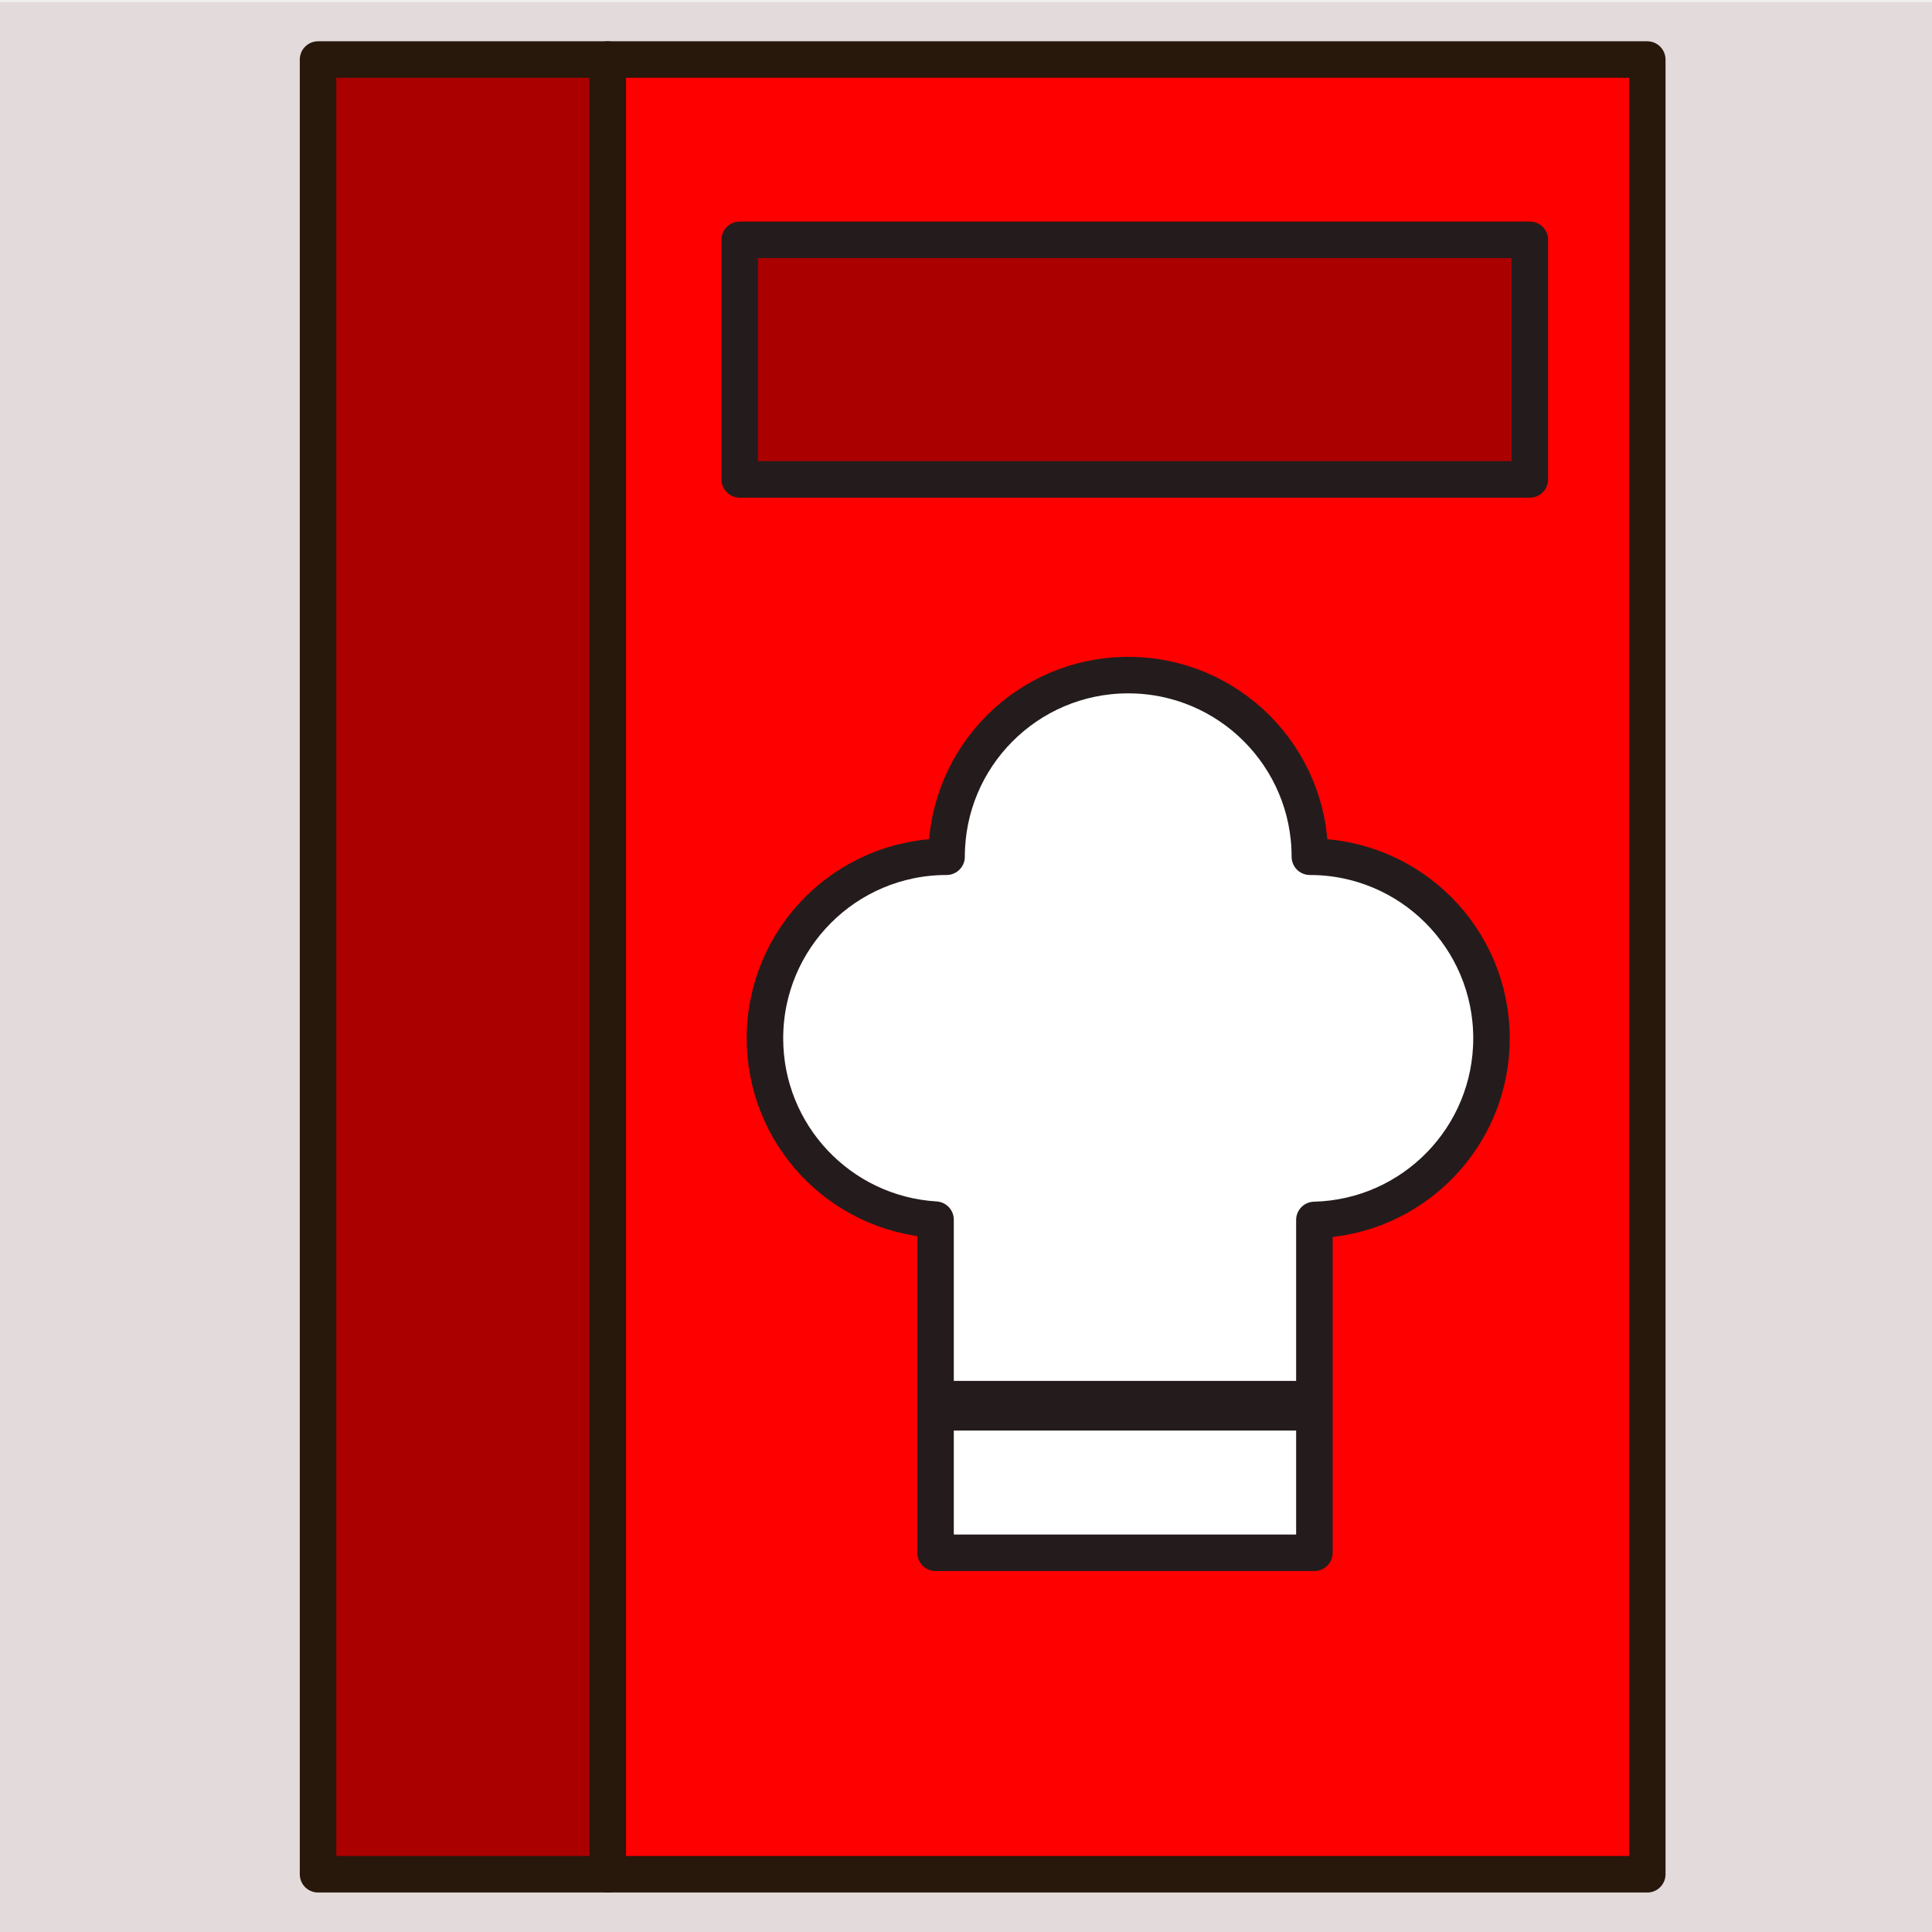
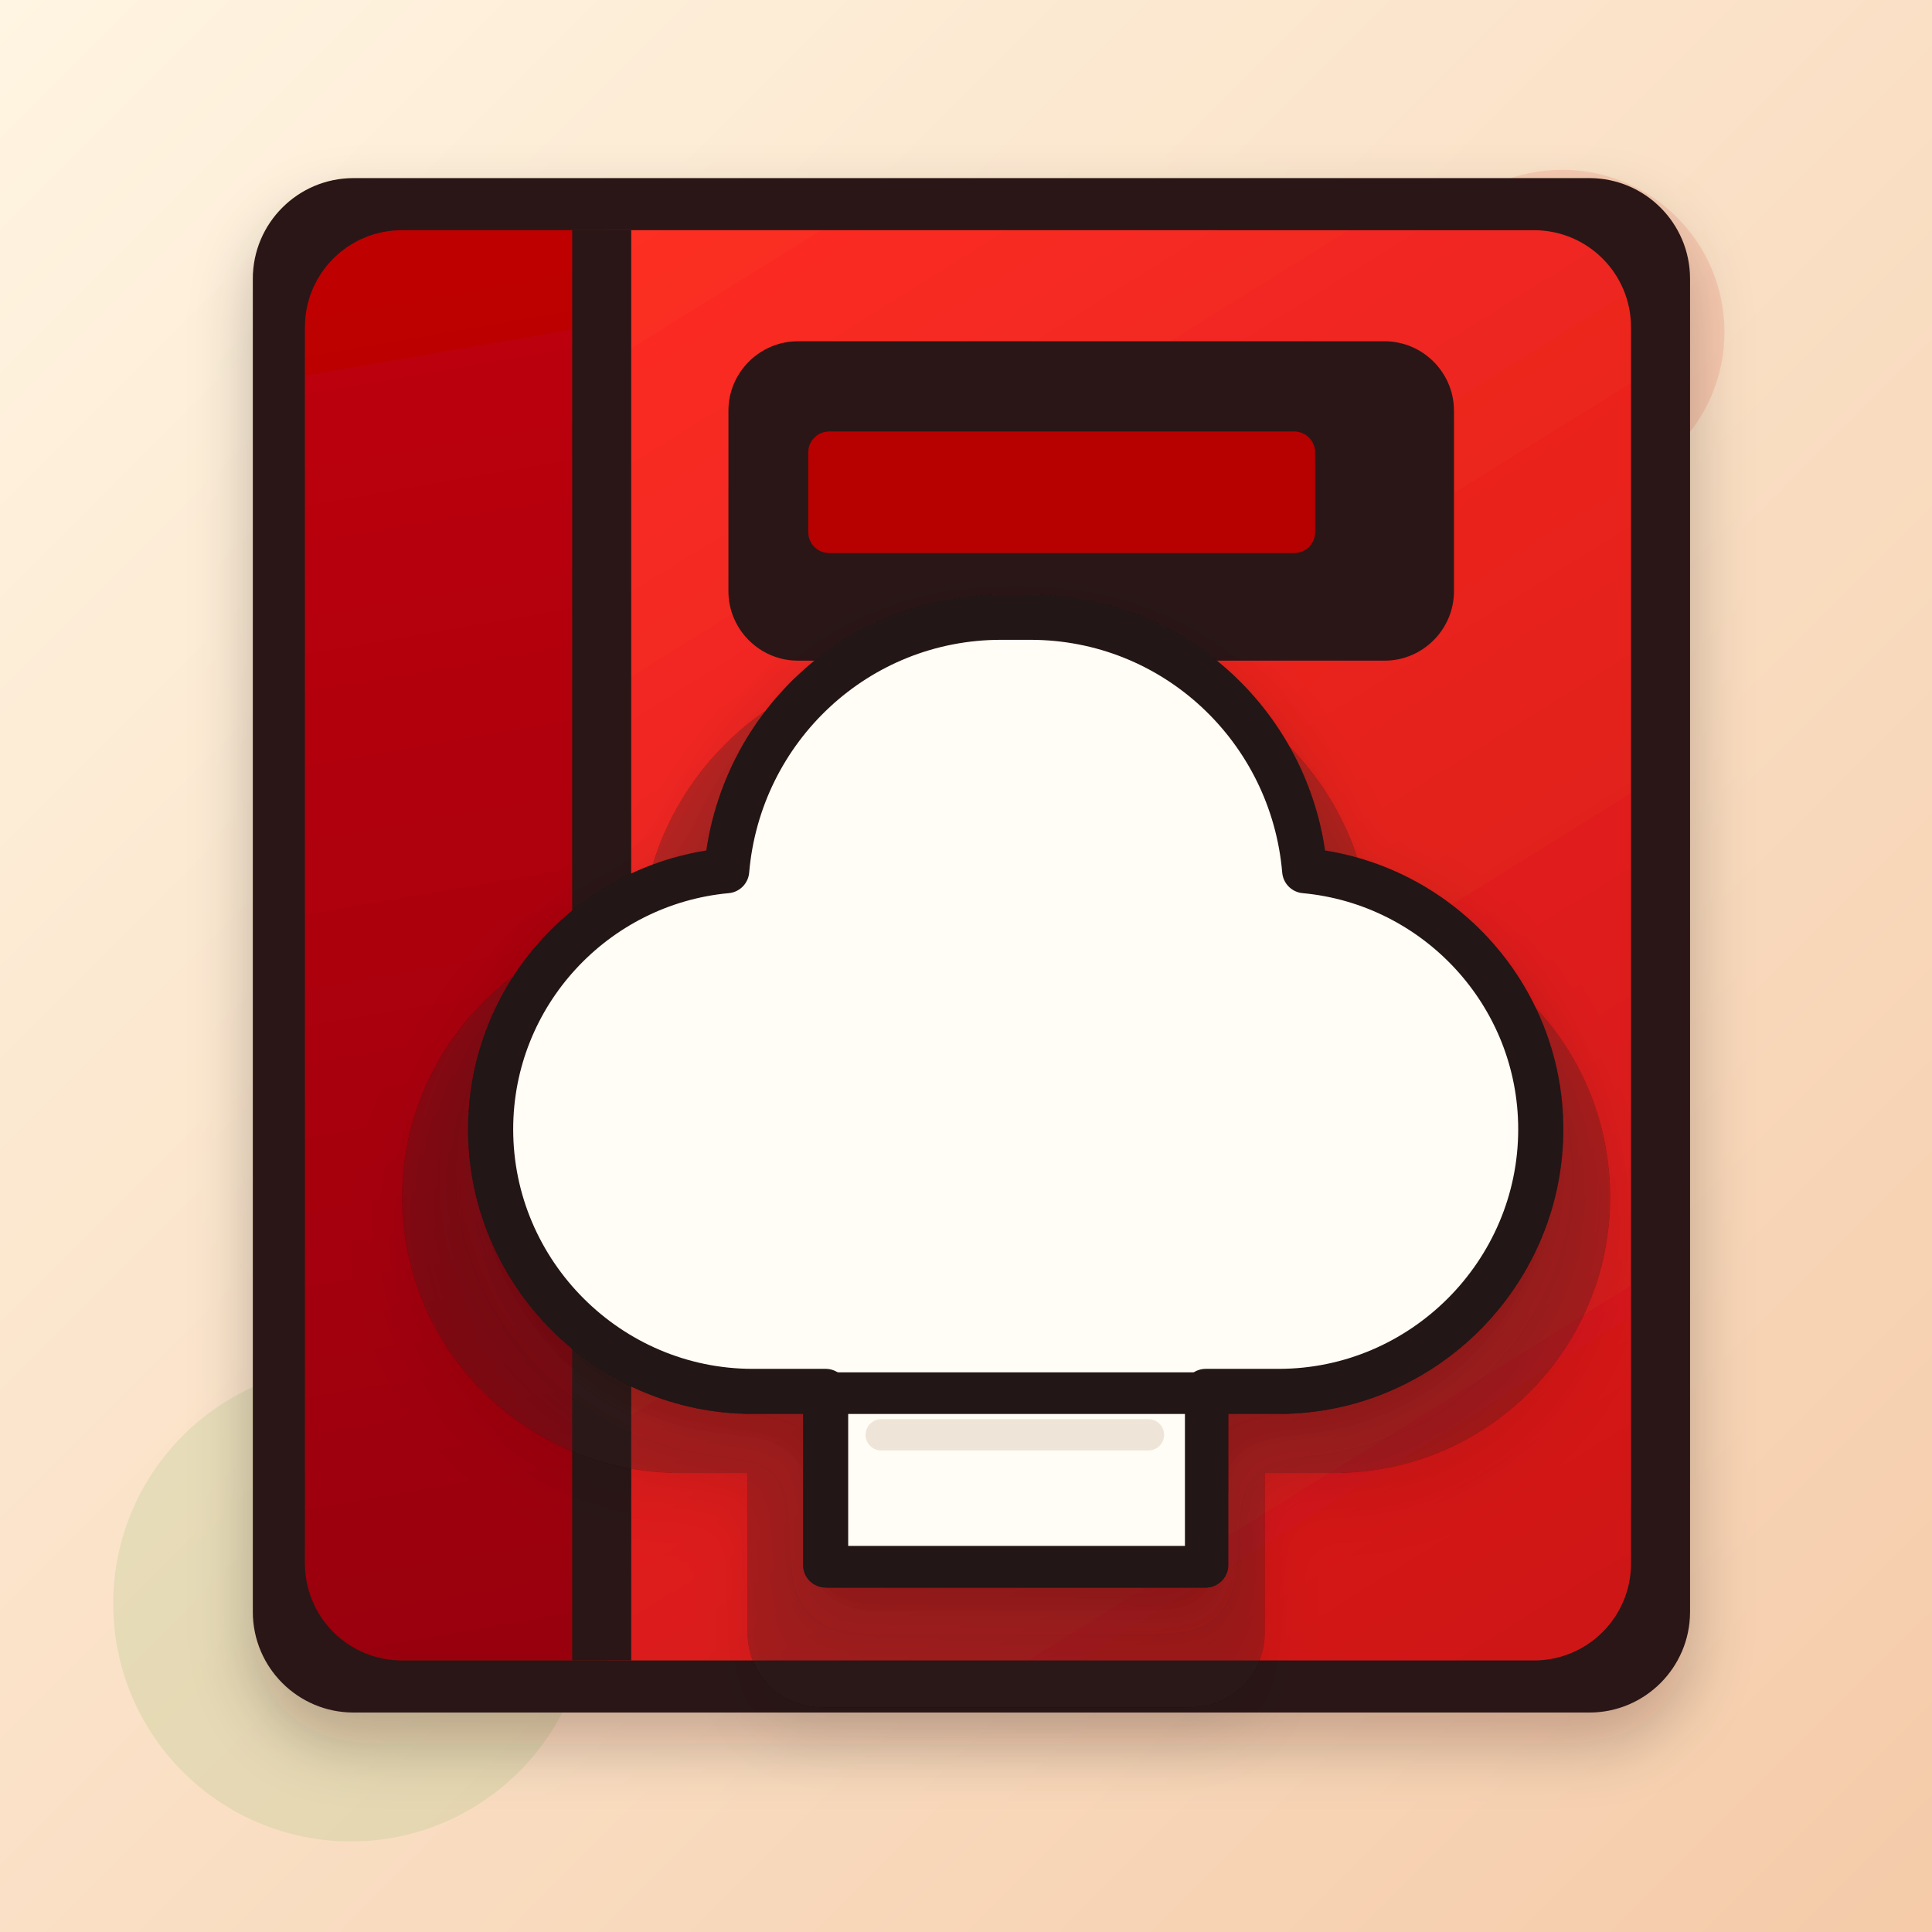
- <svg xmlns="http://www.w3.org/2000/svg" width="152" height="152" viewBox="0 0 40.217 40.217" version="1.1" id="svg8">
-   <defs id="defs2" />
-   <g id="layer1">
-     <rect style="fill:#e3dbdb;stroke-width:0.249" id="rect909" width="40.547" height="40.398" x="-0.021" y="0.044" />
-     <g id="layer1-3" style="display:inline" transform="matrix(0.2872375,0,0,0.2872375,-18.70182,9.993063)">
-       <rect style="opacity:1;fill:#ff0000;stroke:#28170b;stroke-width:2.646;stroke-linecap:butt;stroke-linejoin:round;stroke-miterlimit:4;stroke-dasharray:none" id="rect893" width="75.335" height="131.513" x="109.153" y="-30.475" />
-       <rect style="opacity:1;fill:#aa0000;stroke:#28170b;stroke-width:2.646;stroke-linecap:butt;stroke-linejoin:round;stroke-miterlimit:4;stroke-dasharray:none" id="rect908" width="20.995" height="131.513" x="88.158" y="-30.475" />
-       <path id="path845" style="fill:#ffffff;fill-rule:evenodd;stroke:#241c1c;stroke-width:2.646;stroke-linejoin:round;stroke-miterlimit:4;stroke-dasharray:none" d="m 146.808,14.135 a 13.163,13.163 0 0 0 -13.1,13.163 13.163,13.163 0 0 0 -13.163,13.163 13.163,13.163 0 0 0 12.364,13.139 v 24.142 h 27.455 V 53.62 a 13.163,13.163 0 0 0 12.835,-13.159 13.163,13.163 0 0 0 -13.163,-13.163 13.163,13.163 0 0 0 -13.163,-13.163 13.163,13.163 0 0 0 -0.063,0 z" />
-       <rect style="opacity:1;fill:#ffffff;stroke:#241c1c;stroke-width:2.646;stroke-linecap:butt;stroke-linejoin:round;stroke-miterlimit:4;stroke-dasharray:none" id="rect1708" width="26.173" height="0.955" x="133.528" y="66.605" />
-       <rect style="opacity:1;fill:#aa0000;stroke:#241c1c;stroke-width:2.646;stroke-linecap:butt;stroke-linejoin:round;stroke-miterlimit:4;stroke-dasharray:none" id="rect1712" width="57.261" height="17.364" x="118.717" y="-17.411" />
-     </g>
+ <svg xmlns="http://www.w3.org/2000/svg" width="1024" height="1024" viewBox="0 0 1024 1024" role="img" aria-labelledby="title desc">
+   <defs>
+     <linearGradient id="iconBackground" x1="0" x2="1024" y1="0" y2="1024" gradientUnits="userSpaceOnUse">
+       <stop offset="0" stop-color="#fff5e2" />
+       <stop offset="1" stop-color="#f5cba9" />
+     </linearGradient>
+     <linearGradient id="coverGradient" x1="260" x2="790" y1="86" y2="938" gradientUnits="userSpaceOnUse">
+       <stop offset="0" stop-color="#ff2f24" />
+       <stop offset="1" stop-color="#cf1618" />
+     </linearGradient>
+     <linearGradient id="spineGradient" x1="142" x2="286" y1="96" y2="928" gradientUnits="userSpaceOnUse">
+       <stop offset="0" stop-color="#c00006" />
+       <stop offset="1" stop-color="#98000b" />
+     </linearGradient>
+     <filter id="markShadow" x="-12%" y="-12%" width="124%" height="124%">
+       <feDropShadow dx="0" dy="18" stdDeviation="18" flood-color="#2b1712" flood-opacity=".24" />
+     </filter>
+   </defs>
+   <rect width="1024" height="1024" fill="url(#iconBackground)" />
+   <circle cx="828" cy="176" r="86" fill="#eb7d62" opacity=".22" />
+   <circle cx="186" cy="850" r="126" fill="#95bf72" opacity=".20" />
+   <g transform="translate(42 30) scale(.92)" filter="url(#markShadow)">
+     <path d="M158 70h712c32 0 58 26 58 58v768c0 32-26 58-58 58H158c-32 0-58-26-58-58V128c0-32 26-58 58-58z" fill="#2b1712" />
+     <path d="M304 100h534c31 0 56 25 56 56v712c0 31-25 56-56 56H304z" fill="url(#coverGradient)" />
+     <path d="M130 156c0-31 25-56 56-56h118v824H186c-31 0-56-25-56-56z" fill="url(#spineGradient)" />
+     <path d="M284 100h34v824h-34z" fill="#2b1712" />
+     <path d="M414 164h338c22 0 40 18 40 40v104c0 22-18 40-40 40H414c-22 0-40-18-40-40V204c0-22 18-40 40-40z" fill="#2b1712" />
+     <rect x="420" y="216" width="292" height="70" rx="12" fill="#b70005" />
+   </g>
+   <g transform="translate(42 30) scale(.92)" filter="url(#markShadow)">
+     <path d="M580 348c86 0 157 67 164 151 78 10 138 77 138 158 0 88-71 159-159 159h-40v92c0 24-19 43-43 43H428c-24 0-43-19-43-43v-92h-39c-88 0-160-71-160-159 0-80 60-147 138-158 7-84 78-151 164-151 35 0 67 11 94 29 0-10-1-19-2-29z" fill="#2b1712" opacity=".28" />
+     <path d="M548 323c83 0 151 64 158 146 76 7 136 71 136 149 0 83-68 151-151 151h-42v100H430V769h-42c-83 0-151-68-151-151 0-78 60-142 136-149 7-82 75-146 158-146h17z" fill="#fffdf5" />
+     <path d="M548 323c83 0 151 64 158 146 76 7 136 71 136 149 0 83-68 151-151 151h-42v100H430V769h-42c-83 0-151-68-151-151 0-78 60-142 136-149 7-82 75-146 158-146h17z" fill="none" stroke="#241714" stroke-width="26" stroke-linejoin="round" />
+     <path d="M431 770h218v100H431z" fill="#fffdf5" />
+     <path d="M431 770h218v100H431z" fill="none" stroke="#241714" stroke-width="24" stroke-linejoin="round" />
+     <path d="M462 794h154" stroke="#eee5d8" stroke-width="18" stroke-linecap="round" />
  </g>
</svg>
